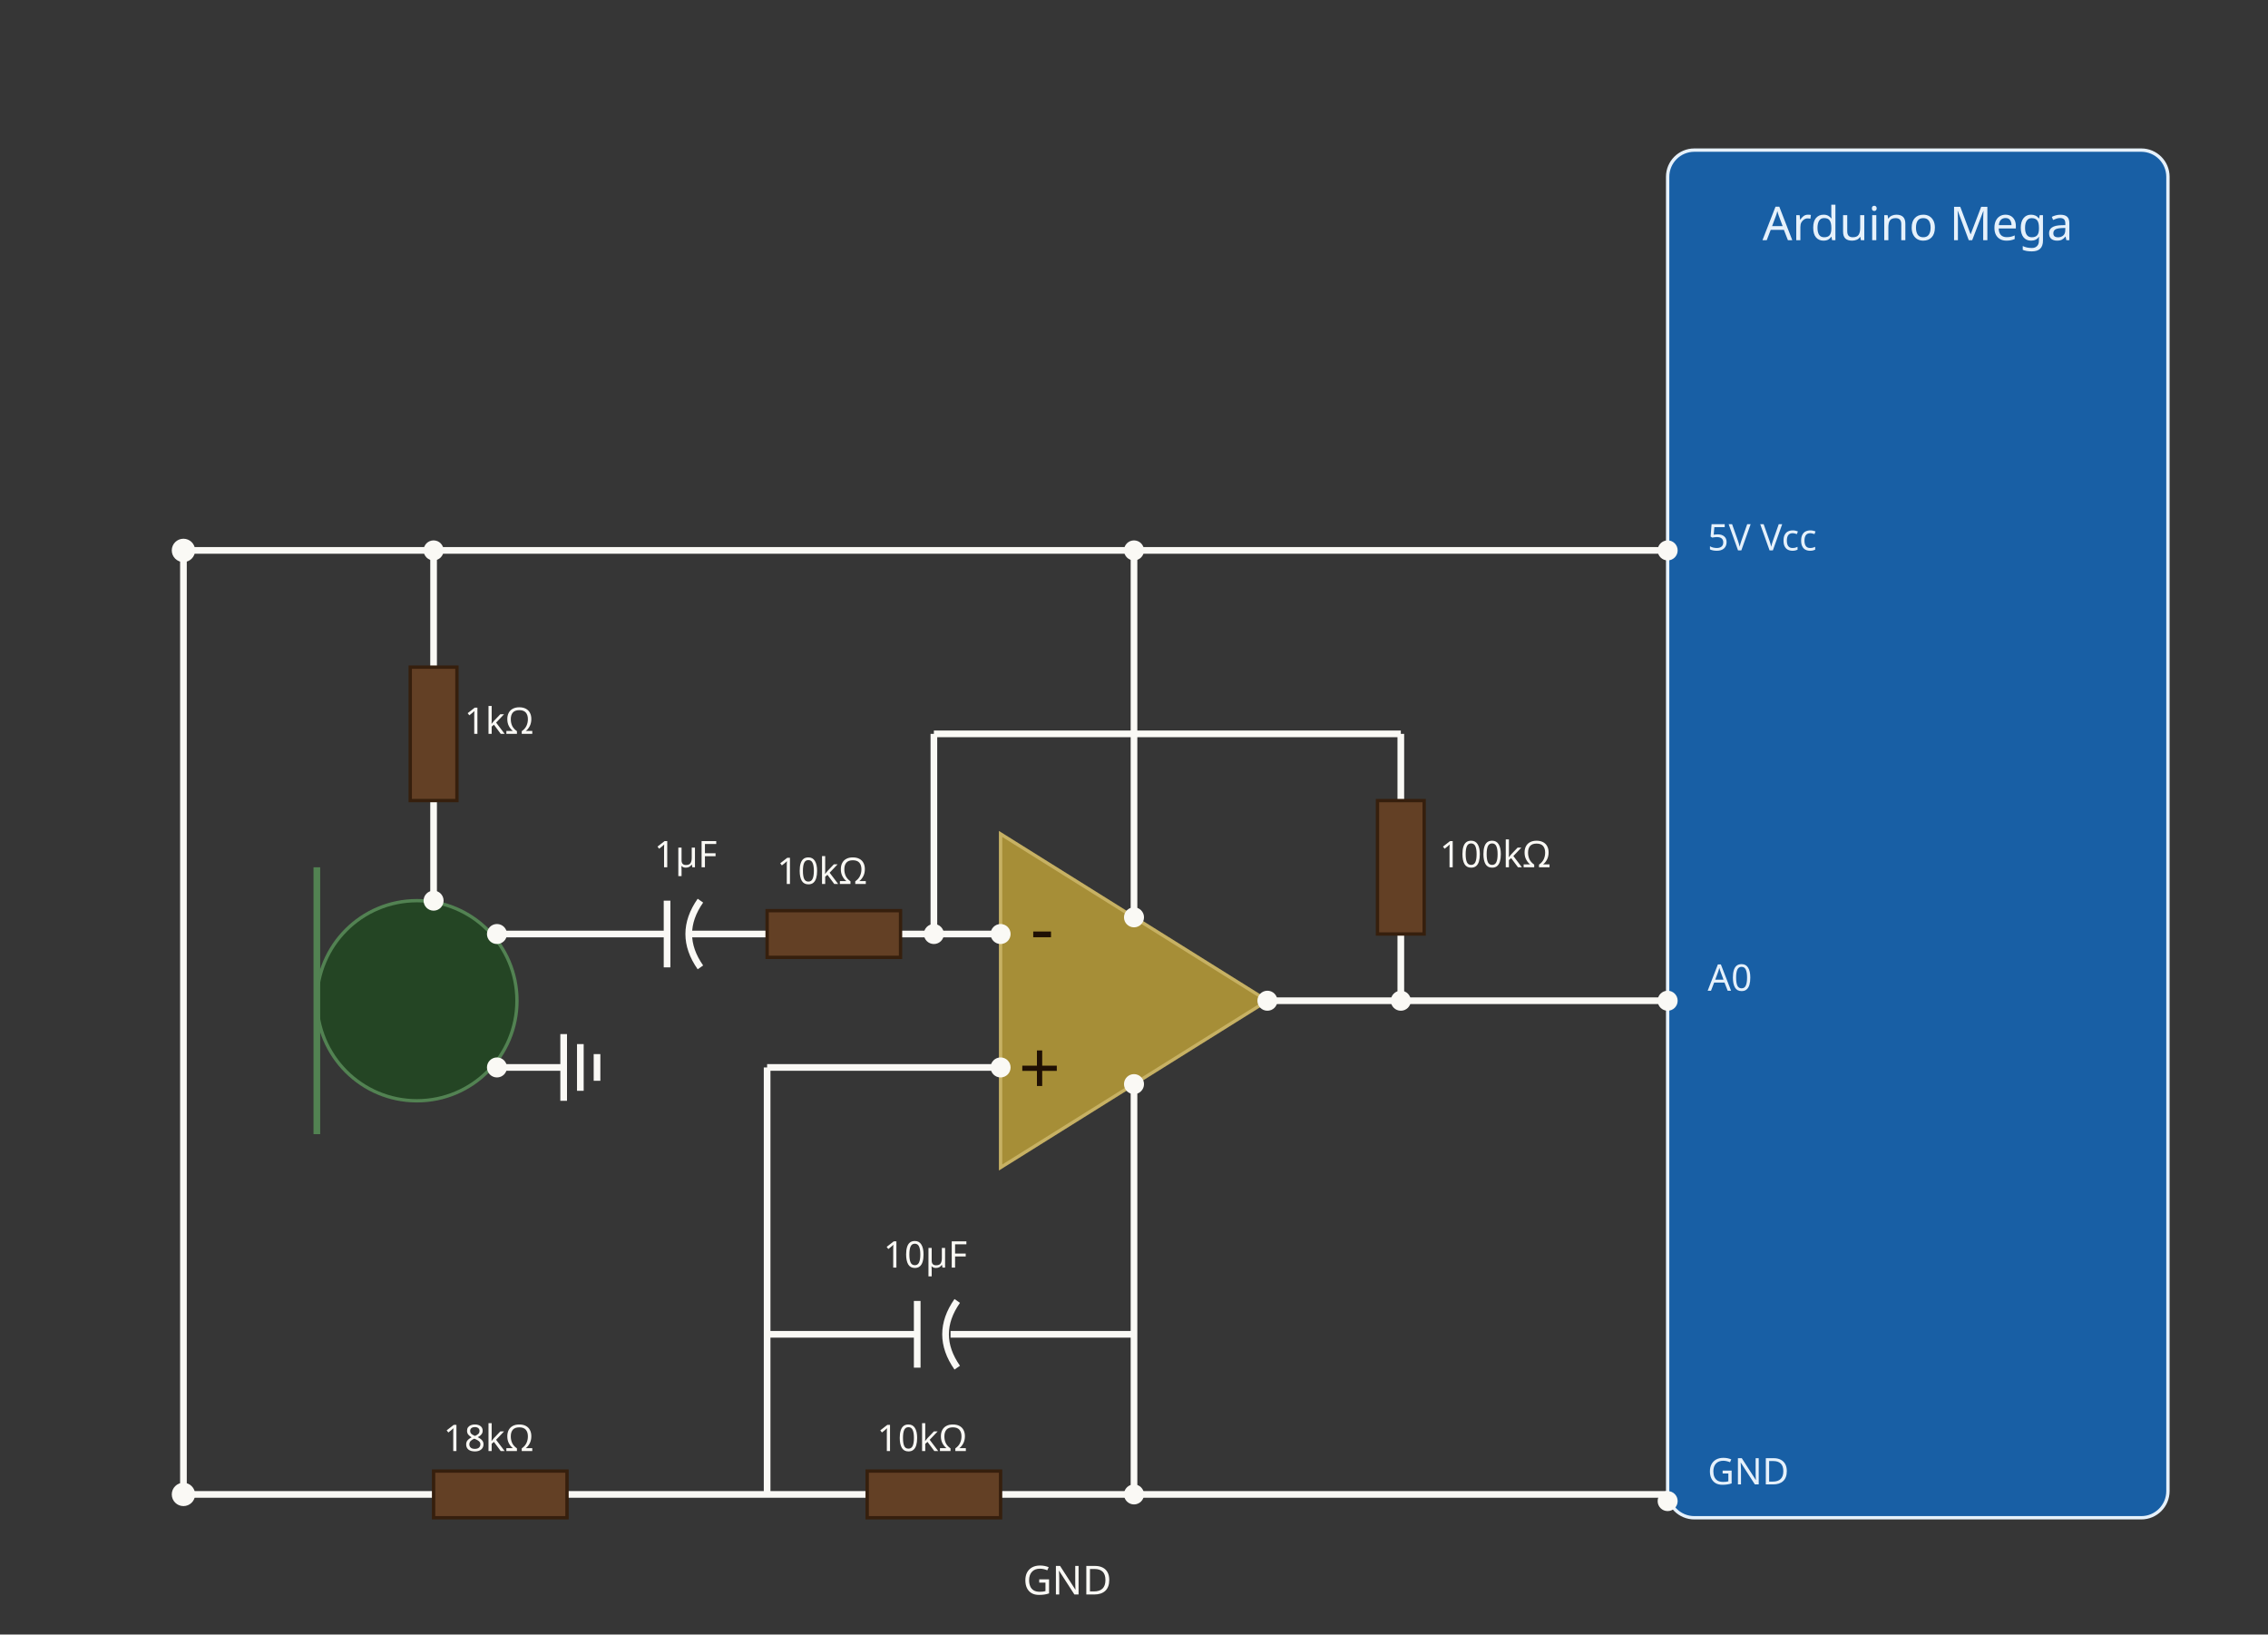
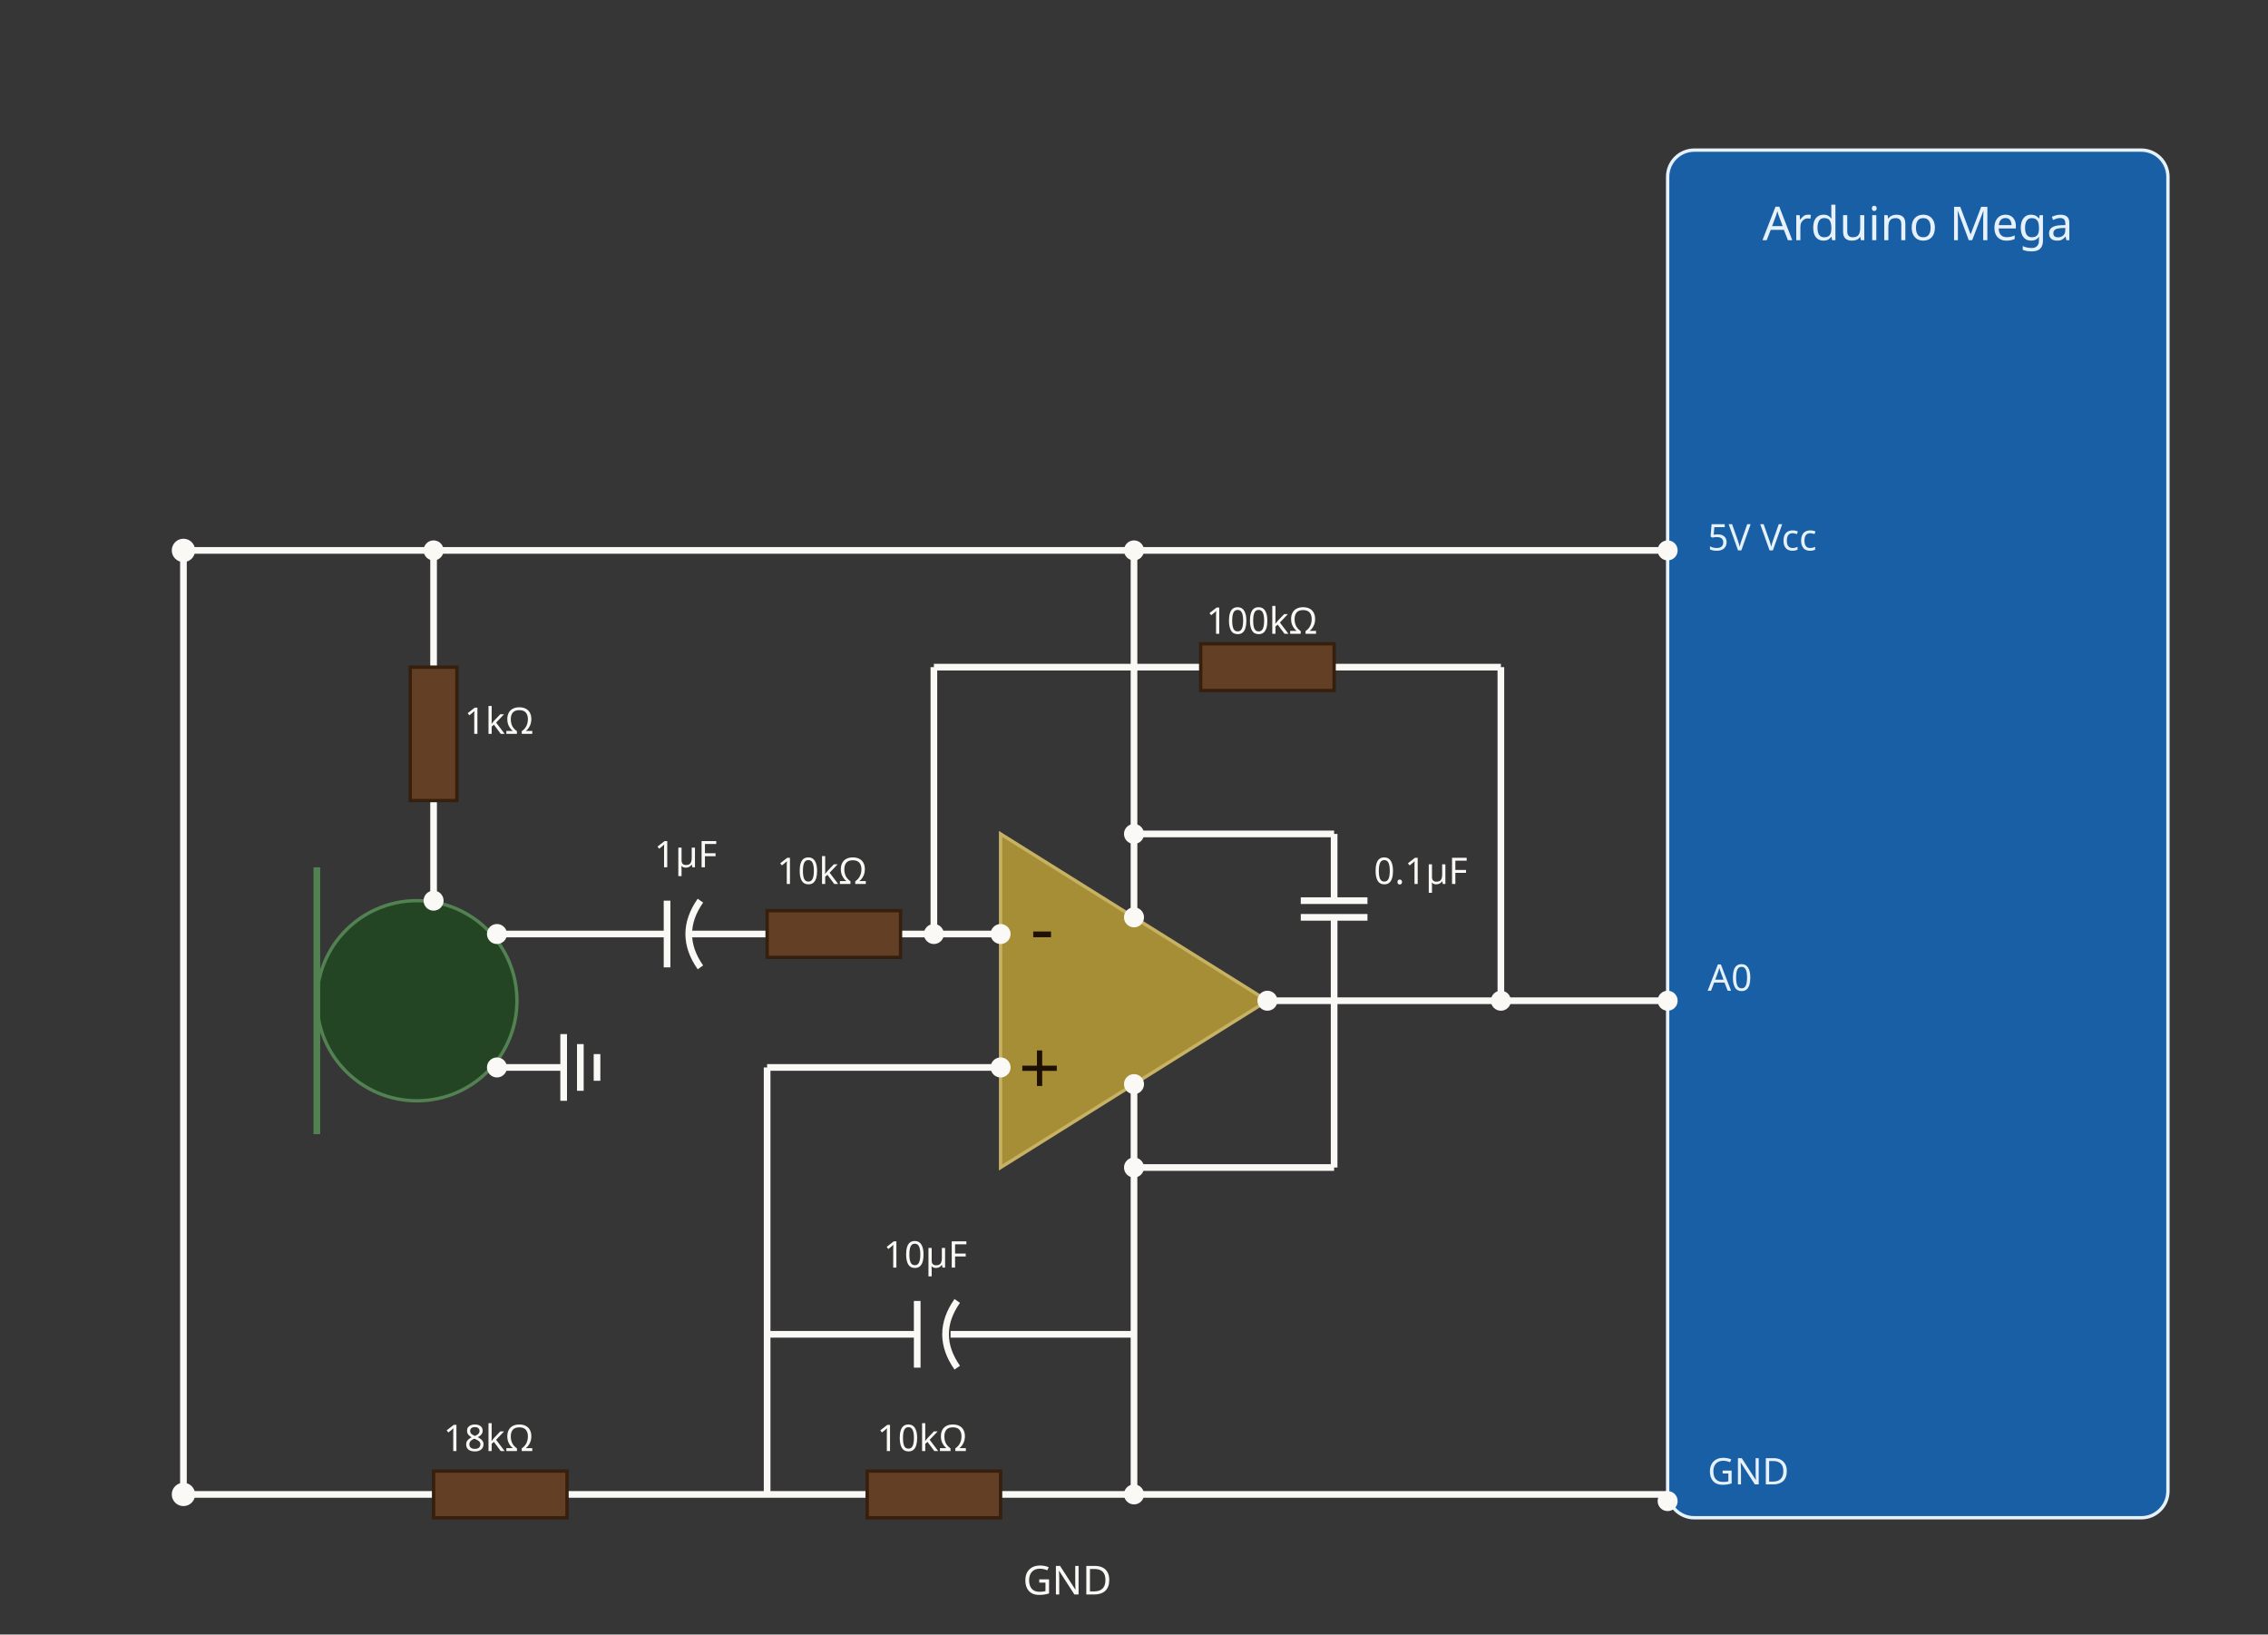
<svg xmlns="http://www.w3.org/2000/svg" width="680" viewBox="0 0 680 490" role="img">
  <rect width="680" height="490" fill="#ffffff" />
  <rect width="100%" height="100%" style="fill:rgb(54, 54, 54)" />
  <rect x="500" y="45" width="150" height="410" rx="8" fill="#185fa5" stroke="#e6f1fb" stroke-width="1" />
  <text font-family="sans-serif" font-size="14" font-weight="500" fill="#e6f1fb" text-anchor="middle" x="575" y="72">Arduino Mega</text>
  <text font-family="sans-serif" font-size="11" fill="#e6f1fb" x="512" y="165">5V Vcc</text>
  <text font-family="sans-serif" font-size="11" fill="#e6f1fb" x="512" y="297">A0</text>
  <text font-family="sans-serif" font-size="11" fill="#e6f1fb" x="512" y="445">GND</text>
  <circle cx="500" cy="165" r="3" fill="rgb(250, 249, 245)" />
  <circle cx="500" cy="300" r="3" fill="rgb(250, 249, 245)" />
  <circle cx="500" cy="450" r="3" fill="rgb(250, 249, 245)" />
  <polygon points="300,250 300,350 380,300" fill="#a68e37" stroke="#c7b163" stroke-width="1" />
  <line x1="380" y1="300" x2="500" y2="300" stroke="rgb(250, 249, 245)" stroke-width="2" />
  <circle cx="380" cy="300" r="3" fill="rgb(250, 249, 245)" />
  <text font-family="sans-serif" font-size="22" fill="#1f1004" text-anchor="end" x="316" y="286">-</text>
  <text font-family="sans-serif" font-size="22" fill="#1f1004" text-anchor="end" x="318" y="328">+</text>
-   <line x1="420" y1="300" x2="420" y2="220" stroke="rgb(250, 249, 245)" stroke-width="2" />
-   <line x1="280" y1="220" x2="420" y2="220" stroke="rgb(250, 249, 245)" stroke-width="2" />
-   <line x1="280" y1="220" x2="280" y2="280" stroke="rgb(250, 249, 245)" stroke-width="2" />
-   <circle cx="420" cy="300" r="3" fill="rgb(250, 249, 245)" />
+   <line x1="450" y1="300" x2="450" y2="200" stroke="rgb(250, 249, 245)" stroke-width="2" />
+   <line x1="280" y1="200" x2="450" y2="200" stroke="rgb(250, 249, 245)" stroke-width="2" />
+   <line x1="280" y1="200" x2="280" y2="280" stroke="rgb(250, 249, 245)" stroke-width="2" />
+   <circle cx="450" cy="300" r="3" fill="rgb(250, 249, 245)" />
  <circle cx="280" cy="280" r="3" fill="rgb(250, 249, 245)" />
-   <rect x="413" y="240" width="14" height="40" fill="#634025" stroke="#361f0d" stroke-width="1" />
-   <text font-family="sans-serif" font-size="11" fill="rgb(250, 249, 245)" text-anchor="end" x="465" y="260">100kΩ</text>
+   <rect x="360" y="193" width="40" height="14" fill="#634025" stroke="#361f0d" stroke-width="1" />
+   <text font-family="sans-serif" font-size="11" fill="rgb(250, 249, 245)" text-anchor="end" x="395" y="190">100kΩ</text>
  <line x1="230" y1="320" x2="300" y2="320" stroke="rgb(250, 249, 245)" stroke-width="2" />
  <circle cx="300" cy="320" r="3" fill="rgb(250, 249, 245)" />
  <line x1="230" y1="320" x2="230" y2="448" stroke="rgb(250, 249, 245)" stroke-width="2" />
  <line x1="230" y1="400" x2="275" y2="400" stroke="rgb(250, 249, 245)" stroke-width="2" />
  <line x1="285" y1="400" x2="340" y2="400" stroke="rgb(250, 249, 245)" stroke-width="2" />
  <line x1="275" y1="390" x2="275" y2="410" stroke="rgb(250, 249, 245)" stroke-width="2" />
  <path d="M287 390 Q280 400 287 410" fill="none" stroke="rgb(250, 249, 245)" stroke-width="2" />
  <text font-family="sans-serif" font-size="11" fill="rgb(250, 249, 245)" text-anchor="end" x="290" y="380">10µF</text>
+   <line x1="340" y1="250" x2="400" y2="250" stroke="rgb(250, 249, 245)" stroke-width="2" />
+   <line x1="400" y1="250" x2="400" y2="270" stroke="rgb(250, 249, 245)" stroke-width="2" />
+   <line x1="340" y1="350" x2="400" y2="350" stroke="rgb(250, 249, 245)" stroke-width="2" />
+   <line x1="400" y1="275" x2="400" y2="350" stroke="rgb(250, 249, 245)" stroke-width="2" />
+   <line x1="390" y1="270" x2="410" y2="270" stroke="rgb(250, 249, 245)" stroke-width="2" />
+   <line x1="390" y1="275" x2="410" y2="275" stroke="rgb(250, 249, 245)" stroke-width="2" />
+   <circle cx="340" cy="250" r="3" fill="rgb(250, 249, 245)" />
+   <circle cx="340" cy="350" r="3" fill="rgb(250, 249, 245)" />
+   <text font-family="sans-serif" font-size="11" fill="rgb(250, 249, 245)" text-anchor="end" x="440" y="265">0.1µF</text>
  <circle cx="125" cy="300" r="30" fill="#244524" stroke="#528252" stroke-width="1" />
  <line x1="95" y1="260" x2="95" y2="340" stroke="#528252" stroke-width="2" />
  <line x1="149" y1="280" x2="200" y2="280" stroke="rgb(250, 249, 245)" stroke-width="2" />
  <line x1="207" y1="280" x2="300" y2="280" stroke="rgb(250, 249, 245)" stroke-width="2" />
  <circle cx="149" cy="280" r="3" fill="rgb(250, 249, 245)" />
  <circle cx="300" cy="280" r="3" fill="rgb(250, 249, 245)" />
  <line x1="200" y1="290" x2="200" y2="270" stroke="rgb(250, 249, 245)" stroke-width="2" />
  <path d="M210 290 Q203 280 210 270" fill="none" stroke="rgb(250, 249, 245)" stroke-width="2" />
  <rect x="230" y="273" width="40" height="14" fill="#634025" stroke="#361f0d" stroke-width="1" />
  <text font-family="sans-serif" font-size="11" fill="rgb(250, 249, 245)" text-anchor="end" x="260" y="265">10kΩ</text>
  <text font-family="sans-serif" font-size="11" fill="rgb(250, 249, 245)" text-anchor="end" x="215" y="260">1µF</text>
  <line x1="149" y1="320" x2="169" y2="320" stroke="rgb(250, 249, 245)" stroke-width="2" />
  <circle cx="149" cy="320" r="3" fill="rgb(250, 249, 245)" />
  <line x1="169" y1="310" x2="169" y2="330" stroke="rgb(250, 249, 245)" stroke-width="2" />
  <line x1="174" y1="313" x2="174" y2="327" stroke="rgb(250, 249, 245)" stroke-width="2" />
  <line x1="179" y1="316" x2="179" y2="324" stroke="rgb(250, 249, 245)" stroke-width="2" />
  <text font-family="sans-serif" font-size="12" fill="rgb(250, 249, 245)" text-anchor="middle" x="320" y="478">GND</text>
  <circle cx="55" cy="448" r="3.5" fill="rgb(250, 249, 245)" />
  <line x1="340" y1="325" x2="340" y2="448" stroke="rgb(250, 249, 245)" stroke-width="2" />
  <line x1="55" y1="448" x2="500" y2="448" stroke="rgb(250, 249, 245)" stroke-width="2" />
  <circle cx="340" cy="325" r="3" fill="rgb(250, 249, 245)" />
  <circle cx="340" cy="448" r="3" fill="rgb(250, 249, 245)" />
  <line x1="55" y1="165" x2="500" y2="165" stroke="rgb(250, 249, 245)" stroke-width="2" />
  <circle cx="55" cy="165" r="3.5" fill="rgb(250, 249, 245)" />
  <line x1="340" y1="165" x2="340" y2="275" stroke="rgb(250, 249, 245)" stroke-width="2" />
  <circle cx="340" cy="165" r="3" fill="rgb(250, 249, 245)" />
  <circle cx="340" cy="275" r="3" fill="rgb(250, 249, 245)" />
  <line x1="130" y1="165" x2="130" y2="270" stroke="rgb(250, 249, 245)" stroke-width="2" />
  <circle cx="130" cy="165" r="3" fill="rgb(250, 249, 245)" />
  <circle cx="130" cy="270" r="3" fill="rgb(250, 249, 245)" />
  <rect x="123" y="200" width="14" height="40" fill="#634025" stroke="#361f0d" stroke-width="1" />
  <text font-family="sans-serif" font-size="11" fill="rgb(250, 249, 245)" text-anchor="end" x="160" y="220">1kΩ</text>
  <line x1="55" y1="165" x2="55" y2="448" stroke="rgb(250, 249, 245)" stroke-width="2" />
  <rect x="130" y="441" width="40" height="14" fill="#634025" stroke="#361f0d" stroke-width="1" />
  <text font-family="sans-serif" font-size="11" fill="rgb(250, 249, 245)" text-anchor="end" x="160" y="435">18kΩ</text>
  <rect x="260" y="441" width="40" height="14" fill="#634025" stroke="#361f0d" stroke-width="1" />
  <text font-family="sans-serif" font-size="11" fill="rgb(250, 249, 245)" text-anchor="end" x="290" y="435">10kΩ</text>
</svg>
